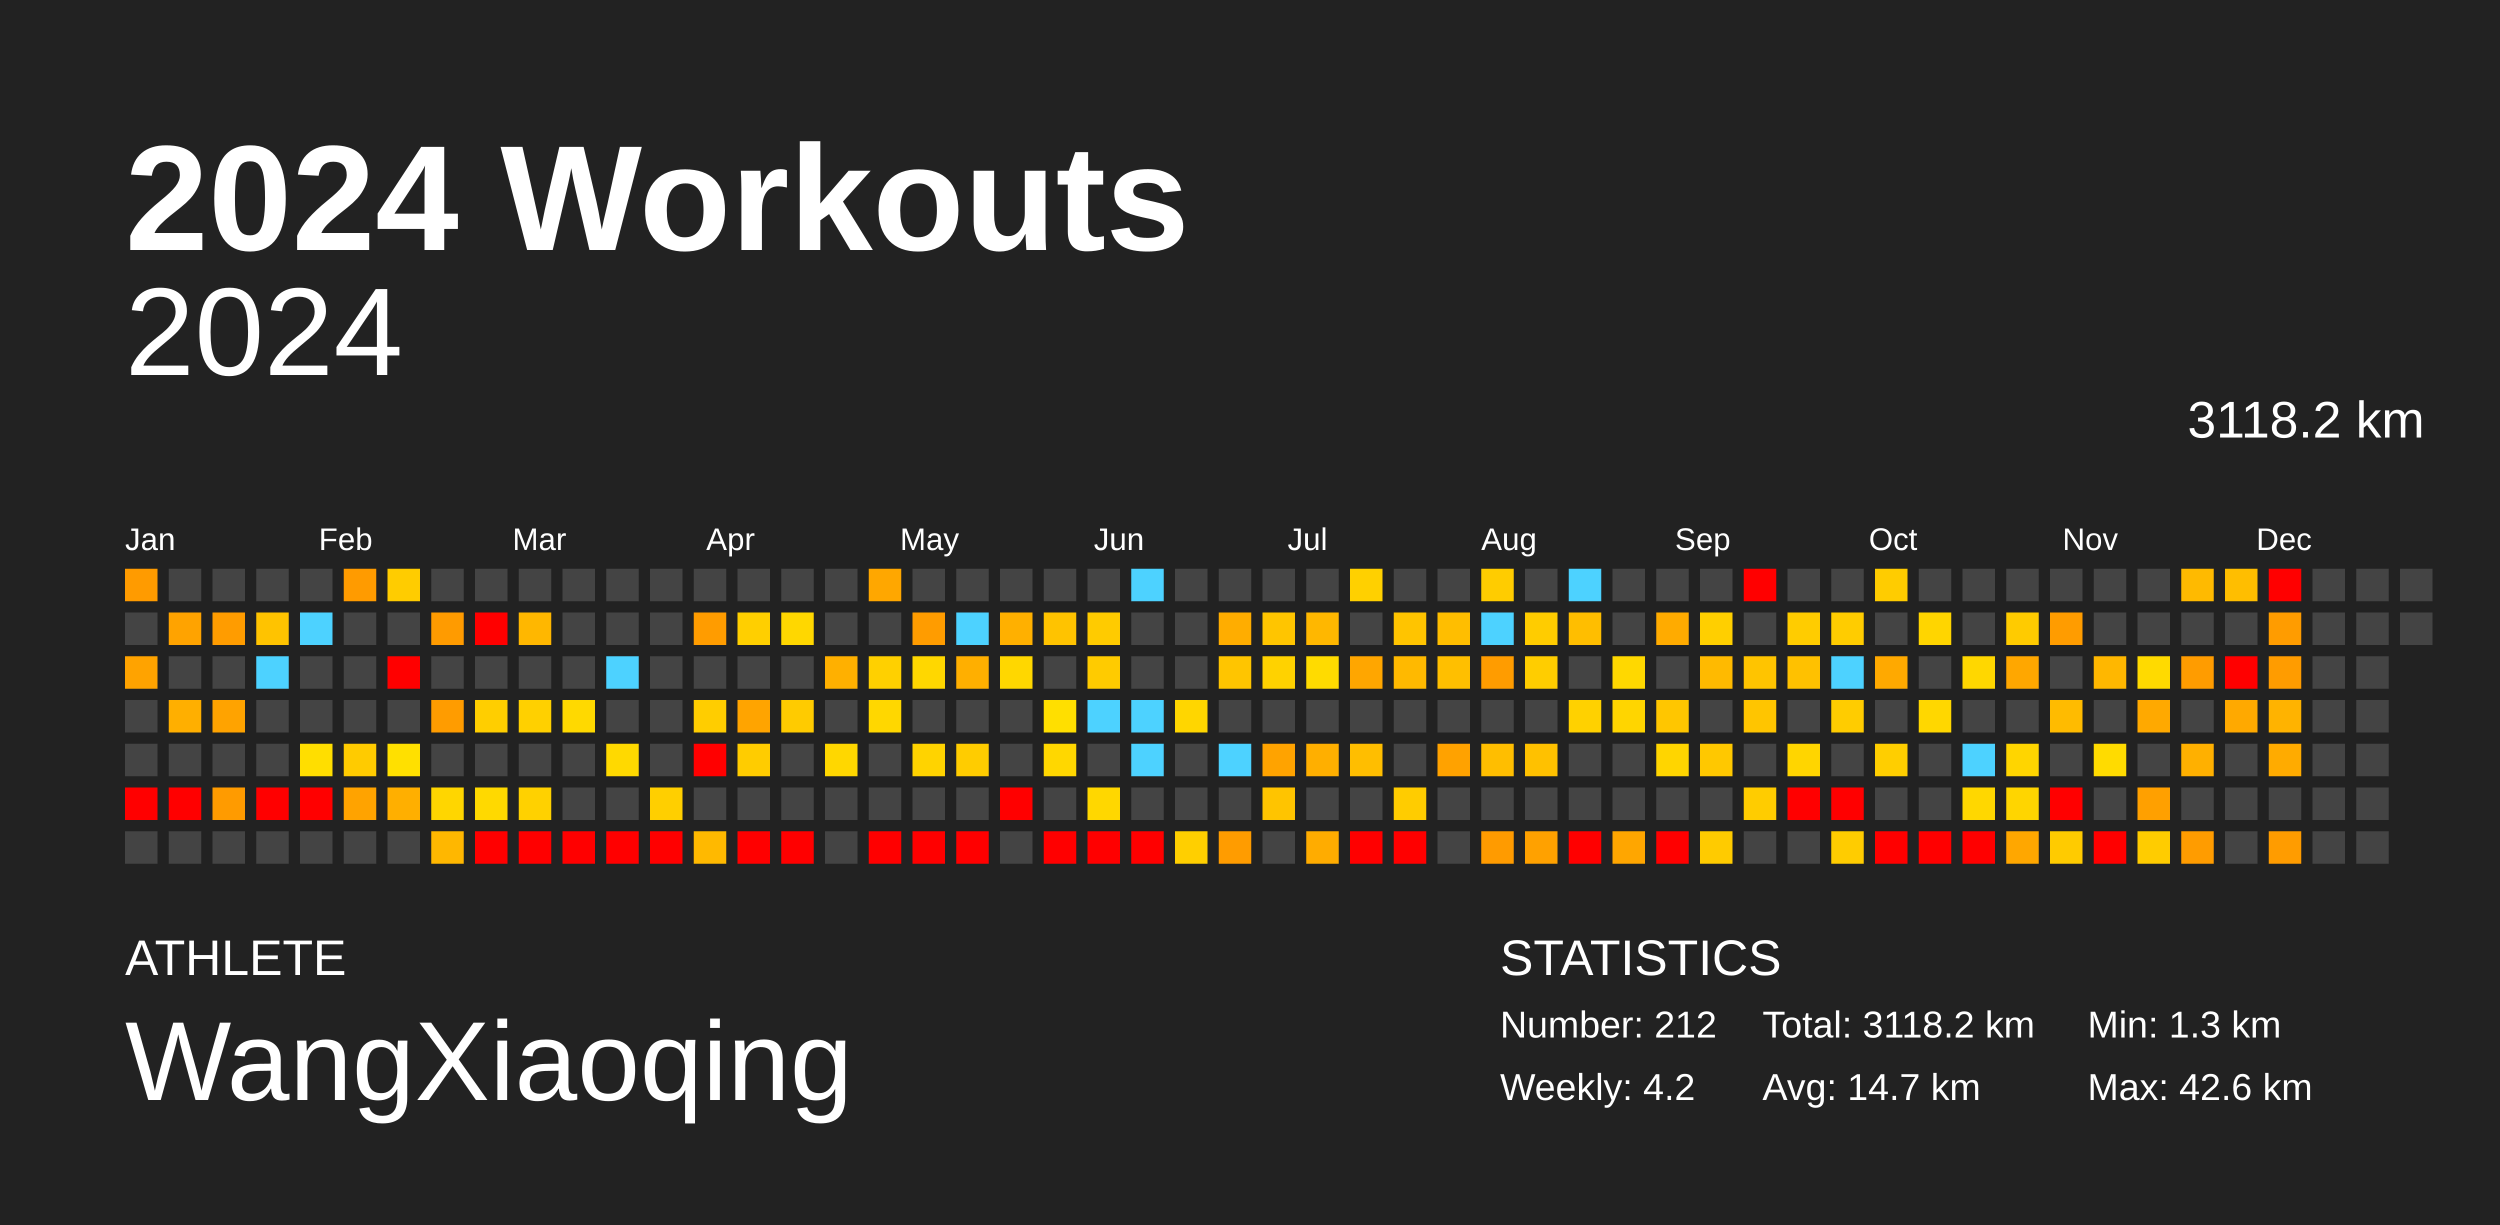
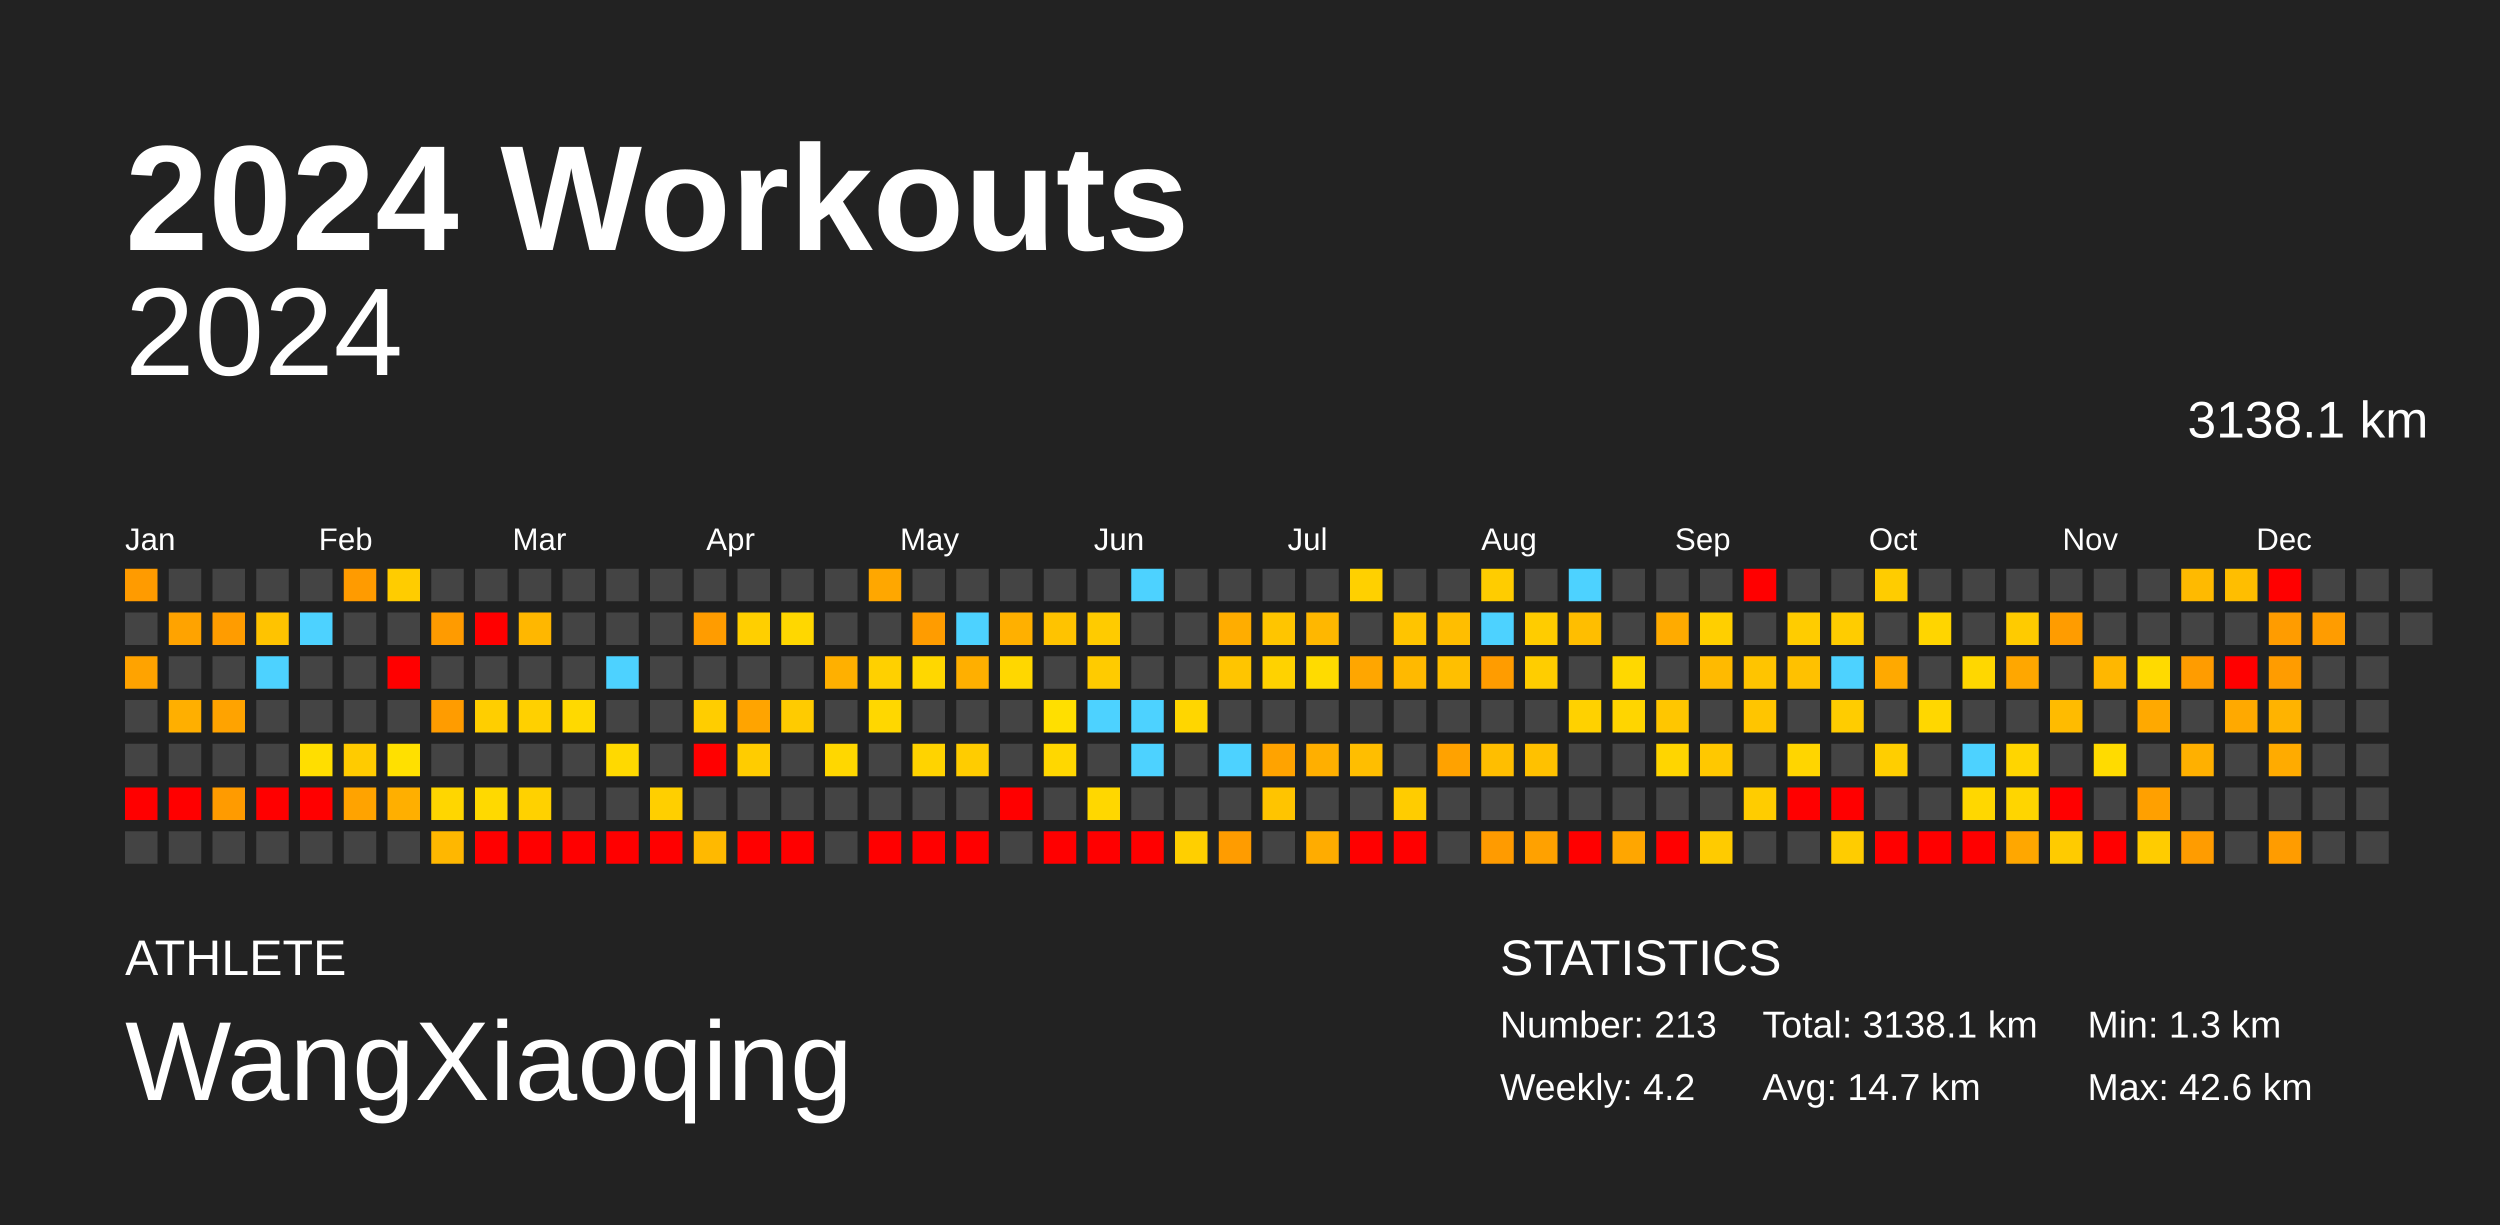
<svg xmlns="http://www.w3.org/2000/svg" baseProfile="full" height="98mm" version="1.1" viewBox="0,0,200,98" width="200mm">
  <defs />
  <rect fill="#222222" height="98" width="200" x="0" y="0" />
  <text fill="#FFFFFF" style="font-size:12px; font-family:Arial; font-weight:bold;" x="10" y="20">2024 Workouts</text>
  <text fill="#FFFFFF" style="font-size:4px; font-family:Arial" x="10" y="78">ATHLETE</text>
  <text fill="#FFFFFF" style="font-size:9px; font-family:Arial" x="10" y="88">WangXiaoqing</text>
  <text fill="#FFFFFF" style="font-size:4px; font-family:Arial" x="120" y="78">STATISTICS</text>
-   <text fill="#FFFFFF" style="font-size:3px; font-family:Arial" x="120" y="83">Number: 212</text>
+   <text fill="#FFFFFF" style="font-size:3px; font-family:Arial" x="120" y="83">Number: 213</text>
  <text fill="#FFFFFF" style="font-size:3px; font-family:Arial" x="120" y="88">Weekly: 4.2</text>
-   <text fill="#FFFFFF" style="font-size:3px; font-family:Arial" x="141" y="83">Total: 3118.2 km</text>
+   <text fill="#FFFFFF" style="font-size:3px; font-family:Arial" x="141" y="83">Total: 3138.1 km</text>
  <text fill="#FFFFFF" style="font-size:3px; font-family:Arial" x="141" y="88">Avg: 14.7 km</text>
  <text fill="#FFFFFF" style="font-size:3px; font-family:Arial" x="167" y="83">Min: 1.3 km</text>
  <text fill="#FFFFFF" style="font-size:3px; font-family:Arial" x="167" y="88">Max: 42.6 km</text>
  <text alignment-baseline="hanging" fill="#FFFFFF" style="font-size:10.0px; font-family:Arial;" x="10" y="30">2024</text>
-   <text alignment-baseline="hanging" fill="#FFFFFF" style="font-size:4.125px; font-family:Arial;" x="175" y="35">3118.2 km</text>
+   <text alignment-baseline="hanging" fill="#FFFFFF" style="font-size:4.125px; font-family:Arial;" x="175" y="35">3138.1 km</text>
  <text fill="#FFFFFF" style="font-size:2.5px; font-family:Arial" x="10.0" y="44">Jan</text>
  <text fill="#FFFFFF" style="font-size:2.5px; font-family:Arial" x="25.5" y="44">Feb</text>
  <text fill="#FFFFFF" style="font-size:2.5px; font-family:Arial" x="41.0" y="44">Mar</text>
  <text fill="#FFFFFF" style="font-size:2.5px; font-family:Arial" x="56.5" y="44">Apr</text>
  <text fill="#FFFFFF" style="font-size:2.5px; font-family:Arial" x="72.0" y="44">May</text>
  <text fill="#FFFFFF" style="font-size:2.5px; font-family:Arial" x="87.5" y="44">Jun</text>
  <text fill="#FFFFFF" style="font-size:2.5px; font-family:Arial" x="103.0" y="44">Jul</text>
  <text fill="#FFFFFF" style="font-size:2.5px; font-family:Arial" x="118.5" y="44">Aug</text>
  <text fill="#FFFFFF" style="font-size:2.5px; font-family:Arial" x="134.0" y="44">Sep</text>
  <text fill="#FFFFFF" style="font-size:2.5px; font-family:Arial" x="149.5" y="44">Oct</text>
  <text fill="#FFFFFF" style="font-size:2.5px; font-family:Arial" x="165.0" y="44">Nov</text>
  <text fill="#FFFFFF" style="font-size:2.5px; font-family:Arial" x="180.5" y="44">Dec</text>
  <rect fill="#ff9b00" height="2.6" width="2.6" x="10.0" y="45.5" />
  <rect fill="#444444" height="2.6" width="2.6" x="10.0" y="49.0" />
  <rect fill="#ffa300" height="2.6" width="2.6" x="10.0" y="52.5" />
  <rect fill="#444444" height="2.6" width="2.6" x="10.0" y="56.0" />
  <rect fill="#444444" height="2.6" width="2.6" x="10.0" y="59.5" />
  <rect fill="red" height="2.6" width="2.6" x="10.0" y="63.0" />
  <rect fill="#444444" height="2.6" width="2.6" x="10.0" y="66.5" />
  <rect fill="#444444" height="2.6" width="2.6" x="13.5" y="45.5" />
  <rect fill="#ffa300" height="2.6" width="2.6" x="13.5" y="49.0" />
  <rect fill="#444444" height="2.6" width="2.6" x="13.5" y="52.5" />
  <rect fill="#ffaf00" height="2.6" width="2.6" x="13.5" y="56.0" />
  <rect fill="#444444" height="2.6" width="2.6" x="13.5" y="59.5" />
  <rect fill="red" height="2.6" width="2.6" x="13.5" y="63.0" />
  <rect fill="#444444" height="2.6" width="2.6" x="13.5" y="66.5" />
  <rect fill="#444444" height="2.6" width="2.6" x="17.0" y="45.5" />
  <rect fill="#ff9c00" height="2.6" width="2.6" x="17.0" y="49.0" />
  <rect fill="#444444" height="2.6" width="2.6" x="17.0" y="52.5" />
  <rect fill="#ffa300" height="2.6" width="2.6" x="17.0" y="56.0" />
  <rect fill="#444444" height="2.6" width="2.6" x="17.0" y="59.5" />
  <rect fill="#ff9b00" height="2.6" width="2.6" x="17.0" y="63.0" />
  <rect fill="#444444" height="2.6" width="2.6" x="17.0" y="66.5" />
  <rect fill="#444444" height="2.6" width="2.6" x="20.5" y="45.5" />
  <rect fill="#ffc300" height="2.6" width="2.6" x="20.5" y="49.0" />
  <rect fill="#4dd2ff" height="2.6" width="2.6" x="20.5" y="52.5" />
  <rect fill="#444444" height="2.6" width="2.6" x="20.5" y="56.0" />
  <rect fill="#444444" height="2.6" width="2.6" x="20.5" y="59.5" />
  <rect fill="red" height="2.6" width="2.6" x="20.5" y="63.0" />
  <rect fill="#444444" height="2.6" width="2.6" x="20.5" y="66.5" />
  <rect fill="#444444" height="2.6" width="2.6" x="24.0" y="45.5" />
  <rect fill="#4dd2ff" height="2.6" width="2.6" x="24.0" y="49.0" />
  <rect fill="#444444" height="2.6" width="2.6" x="24.0" y="52.5" />
  <rect fill="#444444" height="2.6" width="2.6" x="24.0" y="56.0" />
  <rect fill="#ffde00" height="2.6" width="2.6" x="24.0" y="59.5" />
  <rect fill="red" height="2.6" width="2.6" x="24.0" y="63.0" />
  <rect fill="#444444" height="2.6" width="2.6" x="24.0" y="66.5" />
  <rect fill="#ff9b00" height="2.6" width="2.6" x="27.5" y="45.5" />
  <rect fill="#444444" height="2.6" width="2.6" x="27.5" y="49.0" />
  <rect fill="#444444" height="2.6" width="2.6" x="27.5" y="52.5" />
  <rect fill="#444444" height="2.6" width="2.6" x="27.5" y="56.0" />
  <rect fill="#ffcb00" height="2.6" width="2.6" x="27.5" y="59.5" />
  <rect fill="#ffa300" height="2.6" width="2.6" x="27.5" y="63.0" />
  <rect fill="#444444" height="2.6" width="2.6" x="27.5" y="66.5" />
  <rect fill="#ffcc00" height="2.6" width="2.6" x="31.0" y="45.5" />
  <rect fill="#444444" height="2.6" width="2.6" x="31.0" y="49.0" />
  <rect fill="red" height="2.6" width="2.6" x="31.0" y="52.5" />
  <rect fill="#444444" height="2.6" width="2.6" x="31.0" y="56.0" />
  <rect fill="#ffe000" height="2.6" width="2.6" x="31.0" y="59.5" />
  <rect fill="#ffaf00" height="2.6" width="2.6" x="31.0" y="63.0" />
  <rect fill="#444444" height="2.6" width="2.6" x="31.0" y="66.5" />
  <rect fill="#444444" height="2.6" width="2.6" x="34.5" y="45.5" />
  <rect fill="#ff9b00" height="2.6" width="2.6" x="34.5" y="49.0" />
  <rect fill="#444444" height="2.6" width="2.6" x="34.5" y="52.5" />
  <rect fill="#ff9c00" height="2.6" width="2.6" x="34.5" y="56.0" />
  <rect fill="#444444" height="2.6" width="2.6" x="34.5" y="59.5" />
  <rect fill="#ffd600" height="2.6" width="2.6" x="34.5" y="63.0" />
  <rect fill="#ffb700" height="2.6" width="2.6" x="34.5" y="66.5" />
  <rect fill="#444444" height="2.6" width="2.6" x="38.0" y="45.5" />
  <rect fill="red" height="2.6" width="2.6" x="38.0" y="49.0" />
  <rect fill="#444444" height="2.6" width="2.6" x="38.0" y="52.5" />
  <rect fill="#ffce00" height="2.6" width="2.6" x="38.0" y="56.0" />
  <rect fill="#444444" height="2.6" width="2.6" x="38.0" y="59.5" />
  <rect fill="#ffd900" height="2.6" width="2.6" x="38.0" y="63.0" />
  <rect fill="red" height="2.6" width="2.6" x="38.0" y="66.5" />
  <rect fill="#444444" height="2.6" width="2.6" x="41.5" y="45.5" />
  <rect fill="#ffb700" height="2.6" width="2.6" x="41.5" y="49.0" />
  <rect fill="#444444" height="2.6" width="2.6" x="41.5" y="52.5" />
  <rect fill="#ffd000" height="2.6" width="2.6" x="41.5" y="56.0" />
  <rect fill="#444444" height="2.6" width="2.6" x="41.5" y="59.5" />
  <rect fill="#ffd100" height="2.6" width="2.6" x="41.5" y="63.0" />
  <rect fill="red" height="2.6" width="2.6" x="41.5" y="66.5" />
  <rect fill="#444444" height="2.6" width="2.6" x="45.0" y="45.5" />
  <rect fill="#444444" height="2.6" width="2.6" x="45.0" y="49.0" />
  <rect fill="#444444" height="2.6" width="2.6" x="45.0" y="52.5" />
  <rect fill="#ffd900" height="2.6" width="2.6" x="45.0" y="56.0" />
  <rect fill="#444444" height="2.6" width="2.6" x="45.0" y="59.5" />
  <rect fill="#444444" height="2.6" width="2.6" x="45.0" y="63.0" />
  <rect fill="red" height="2.6" width="2.6" x="45.0" y="66.5" />
  <rect fill="#444444" height="2.6" width="2.6" x="48.5" y="45.5" />
  <rect fill="#444444" height="2.6" width="2.6" x="48.5" y="49.0" />
  <rect fill="#4dd2ff" height="2.6" width="2.6" x="48.5" y="52.5" />
  <rect fill="#444444" height="2.6" width="2.6" x="48.5" y="56.0" />
  <rect fill="#ffd900" height="2.6" width="2.6" x="48.5" y="59.5" />
  <rect fill="#444444" height="2.6" width="2.6" x="48.5" y="63.0" />
  <rect fill="red" height="2.6" width="2.6" x="48.5" y="66.5" />
  <rect fill="#444444" height="2.6" width="2.6" x="52.0" y="45.5" />
  <rect fill="#444444" height="2.6" width="2.6" x="52.0" y="49.0" />
  <rect fill="#444444" height="2.6" width="2.6" x="52.0" y="52.5" />
  <rect fill="#444444" height="2.6" width="2.6" x="52.0" y="56.0" />
  <rect fill="#444444" height="2.6" width="2.6" x="52.0" y="59.5" />
  <rect fill="#ffcf00" height="2.6" width="2.6" x="52.0" y="63.0" />
  <rect fill="red" height="2.6" width="2.6" x="52.0" y="66.5" />
  <rect fill="#444444" height="2.6" width="2.6" x="55.5" y="45.5" />
  <rect fill="#ff9c00" height="2.6" width="2.6" x="55.5" y="49.0" />
  <rect fill="#444444" height="2.6" width="2.6" x="55.5" y="52.5" />
  <rect fill="#ffcd00" height="2.6" width="2.6" x="55.5" y="56.0" />
  <rect fill="red" height="2.6" width="2.6" x="55.5" y="59.5" />
  <rect fill="#444444" height="2.6" width="2.6" x="55.5" y="63.0" />
  <rect fill="#ffb900" height="2.6" width="2.6" x="55.5" y="66.5" />
  <rect fill="#444444" height="2.6" width="2.6" x="59.0" y="45.5" />
  <rect fill="#ffcf00" height="2.6" width="2.6" x="59.0" y="49.0" />
  <rect fill="#444444" height="2.6" width="2.6" x="59.0" y="52.5" />
  <rect fill="#ffa400" height="2.6" width="2.6" x="59.0" y="56.0" />
  <rect fill="#ffcc00" height="2.6" width="2.6" x="59.0" y="59.5" />
  <rect fill="#444444" height="2.6" width="2.6" x="59.0" y="63.0" />
  <rect fill="red" height="2.6" width="2.6" x="59.0" y="66.5" />
  <rect fill="#444444" height="2.6" width="2.6" x="62.5" y="45.5" />
  <rect fill="#ffd700" height="2.6" width="2.6" x="62.5" y="49.0" />
  <rect fill="#444444" height="2.6" width="2.6" x="62.5" y="52.5" />
  <rect fill="#ffcb00" height="2.6" width="2.6" x="62.5" y="56.0" />
  <rect fill="#444444" height="2.6" width="2.6" x="62.5" y="59.5" />
  <rect fill="#444444" height="2.6" width="2.6" x="62.5" y="63.0" />
  <rect fill="red" height="2.6" width="2.6" x="62.5" y="66.5" />
  <rect fill="#444444" height="2.6" width="2.6" x="66.0" y="45.5" />
  <rect fill="#444444" height="2.6" width="2.6" x="66.0" y="49.0" />
  <rect fill="#ffb000" height="2.6" width="2.6" x="66.0" y="52.5" />
  <rect fill="#444444" height="2.6" width="2.6" x="66.0" y="56.0" />
  <rect fill="#ffd700" height="2.6" width="2.6" x="66.0" y="59.5" />
  <rect fill="#444444" height="2.6" width="2.6" x="66.0" y="63.0" />
  <rect fill="#444444" height="2.6" width="2.6" x="66.0" y="66.5" />
  <rect fill="#ffa700" height="2.6" width="2.6" x="69.5" y="45.5" />
  <rect fill="#444444" height="2.6" width="2.6" x="69.5" y="49.0" />
  <rect fill="#ffd000" height="2.6" width="2.6" x="69.5" y="52.5" />
  <rect fill="#ffd700" height="2.6" width="2.6" x="69.5" y="56.0" />
  <rect fill="#444444" height="2.6" width="2.6" x="69.5" y="59.5" />
  <rect fill="#444444" height="2.6" width="2.6" x="69.5" y="63.0" />
  <rect fill="red" height="2.6" width="2.6" x="69.5" y="66.5" />
  <rect fill="#444444" height="2.6" width="2.6" x="73.0" y="45.5" />
  <rect fill="#ff9c00" height="2.6" width="2.6" x="73.0" y="49.0" />
  <rect fill="#ffd700" height="2.6" width="2.6" x="73.0" y="52.5" />
  <rect fill="#444444" height="2.6" width="2.6" x="73.0" y="56.0" />
  <rect fill="#ffd300" height="2.6" width="2.6" x="73.0" y="59.5" />
  <rect fill="#444444" height="2.6" width="2.6" x="73.0" y="63.0" />
  <rect fill="red" height="2.6" width="2.6" x="73.0" y="66.5" />
  <rect fill="#444444" height="2.6" width="2.6" x="76.5" y="45.5" />
  <rect fill="#4dd2ff" height="2.6" width="2.6" x="76.5" y="49.0" />
  <rect fill="#ffaf00" height="2.6" width="2.6" x="76.5" y="52.5" />
  <rect fill="#444444" height="2.6" width="2.6" x="76.5" y="56.0" />
  <rect fill="#ffcc00" height="2.6" width="2.6" x="76.5" y="59.5" />
  <rect fill="#444444" height="2.6" width="2.6" x="76.5" y="63.0" />
  <rect fill="red" height="2.6" width="2.6" x="76.5" y="66.5" />
  <rect fill="#444444" height="2.6" width="2.6" x="80.0" y="45.5" />
  <rect fill="#ffb000" height="2.6" width="2.6" x="80.0" y="49.0" />
  <rect fill="#ffd700" height="2.6" width="2.6" x="80.0" y="52.5" />
  <rect fill="#444444" height="2.6" width="2.6" x="80.0" y="56.0" />
  <rect fill="#444444" height="2.6" width="2.6" x="80.0" y="59.5" />
  <rect fill="red" height="2.6" width="2.6" x="80.0" y="63.0" />
  <rect fill="#444444" height="2.6" width="2.6" x="80.0" y="66.5" />
  <rect fill="#444444" height="2.6" width="2.6" x="83.5" y="45.5" />
  <rect fill="#ffc300" height="2.6" width="2.6" x="83.5" y="49.0" />
  <rect fill="#444444" height="2.6" width="2.6" x="83.5" y="52.5" />
  <rect fill="#ffdf00" height="2.6" width="2.6" x="83.5" y="56.0" />
  <rect fill="#ffd700" height="2.6" width="2.6" x="83.5" y="59.5" />
  <rect fill="#444444" height="2.6" width="2.6" x="83.5" y="63.0" />
  <rect fill="red" height="2.6" width="2.6" x="83.5" y="66.5" />
  <rect fill="#444444" height="2.6" width="2.6" x="87.0" y="45.5" />
  <rect fill="#ffcb00" height="2.6" width="2.6" x="87.0" y="49.0" />
  <rect fill="#ffcb00" height="2.6" width="2.6" x="87.0" y="52.5" />
  <rect fill="#4dd2ff" height="2.6" width="2.6" x="87.0" y="56.0" />
  <rect fill="#444444" height="2.6" width="2.6" x="87.0" y="59.5" />
  <rect fill="#ffd700" height="2.6" width="2.6" x="87.0" y="63.0" />
  <rect fill="red" height="2.6" width="2.6" x="87.0" y="66.5" />
  <rect fill="#4dd2ff" height="2.6" width="2.6" x="90.5" y="45.5" />
  <rect fill="#444444" height="2.6" width="2.6" x="90.5" y="49.0" />
  <rect fill="#444444" height="2.6" width="2.6" x="90.5" y="52.5" />
  <rect fill="#4dd2ff" height="2.6" width="2.6" x="90.5" y="56.0" />
  <rect fill="#4dd2ff" height="2.6" width="2.6" x="90.5" y="59.5" />
  <rect fill="#444444" height="2.6" width="2.6" x="90.5" y="63.0" />
  <rect fill="red" height="2.6" width="2.6" x="90.5" y="66.5" />
  <rect fill="#444444" height="2.6" width="2.6" x="94.0" y="45.5" />
  <rect fill="#444444" height="2.6" width="2.6" x="94.0" y="49.0" />
  <rect fill="#444444" height="2.6" width="2.6" x="94.0" y="52.5" />
  <rect fill="#ffd600" height="2.6" width="2.6" x="94.0" y="56.0" />
  <rect fill="#444444" height="2.6" width="2.6" x="94.0" y="59.5" />
  <rect fill="#444444" height="2.6" width="2.6" x="94.0" y="63.0" />
  <rect fill="#ffcf00" height="2.6" width="2.6" x="94.0" y="66.5" />
  <rect fill="#444444" height="2.6" width="2.6" x="97.5" y="45.5" />
  <rect fill="#ffad00" height="2.6" width="2.6" x="97.5" y="49.0" />
  <rect fill="#ffc500" height="2.6" width="2.6" x="97.5" y="52.5" />
  <rect fill="#444444" height="2.6" width="2.6" x="97.5" y="56.0" />
  <rect fill="#4dd2ff" height="2.6" width="2.6" x="97.5" y="59.5" />
  <rect fill="#444444" height="2.6" width="2.6" x="97.5" y="63.0" />
  <rect fill="#ff9c00" height="2.6" width="2.6" x="97.5" y="66.5" />
  <rect fill="#444444" height="2.6" width="2.6" x="101.0" y="45.5" />
  <rect fill="#ffc500" height="2.6" width="2.6" x="101.0" y="49.0" />
  <rect fill="#ffd200" height="2.6" width="2.6" x="101.0" y="52.5" />
  <rect fill="#444444" height="2.6" width="2.6" x="101.0" y="56.0" />
  <rect fill="#ffa300" height="2.6" width="2.6" x="101.0" y="59.5" />
  <rect fill="#ffc400" height="2.6" width="2.6" x="101.0" y="63.0" />
  <rect fill="#444444" height="2.6" width="2.6" x="101.0" y="66.5" />
  <rect fill="#444444" height="2.6" width="2.6" x="104.5" y="45.5" />
  <rect fill="#ffb700" height="2.6" width="2.6" x="104.5" y="49.0" />
  <rect fill="#ffdb00" height="2.6" width="2.6" x="104.5" y="52.5" />
  <rect fill="#444444" height="2.6" width="2.6" x="104.5" y="56.0" />
  <rect fill="#ffaf00" height="2.6" width="2.6" x="104.5" y="59.5" />
  <rect fill="#444444" height="2.6" width="2.6" x="104.5" y="63.0" />
  <rect fill="#ffac00" height="2.6" width="2.6" x="104.5" y="66.5" />
  <rect fill="#ffd000" height="2.6" width="2.6" x="108.0" y="45.5" />
  <rect fill="#444444" height="2.6" width="2.6" x="108.0" y="49.0" />
  <rect fill="#ffa600" height="2.6" width="2.6" x="108.0" y="52.5" />
  <rect fill="#444444" height="2.6" width="2.6" x="108.0" y="56.0" />
  <rect fill="#ffbe00" height="2.6" width="2.6" x="108.0" y="59.5" />
  <rect fill="#444444" height="2.6" width="2.6" x="108.0" y="63.0" />
  <rect fill="red" height="2.6" width="2.6" x="108.0" y="66.5" />
  <rect fill="#444444" height="2.6" width="2.6" x="111.5" y="45.5" />
  <rect fill="#ffc400" height="2.6" width="2.6" x="111.5" y="49.0" />
  <rect fill="#ffb900" height="2.6" width="2.6" x="111.5" y="52.5" />
  <rect fill="#444444" height="2.6" width="2.6" x="111.5" y="56.0" />
  <rect fill="#444444" height="2.6" width="2.6" x="111.5" y="59.5" />
  <rect fill="#ffcc00" height="2.6" width="2.6" x="111.5" y="63.0" />
  <rect fill="red" height="2.6" width="2.6" x="111.5" y="66.5" />
  <rect fill="#444444" height="2.6" width="2.6" x="115.0" y="45.5" />
  <rect fill="#ffbe00" height="2.6" width="2.6" x="115.0" y="49.0" />
  <rect fill="#ffbf00" height="2.6" width="2.6" x="115.0" y="52.5" />
  <rect fill="#444444" height="2.6" width="2.6" x="115.0" y="56.0" />
  <rect fill="#ffa200" height="2.6" width="2.6" x="115.0" y="59.5" />
  <rect fill="#444444" height="2.6" width="2.6" x="115.0" y="63.0" />
  <rect fill="#444444" height="2.6" width="2.6" x="115.0" y="66.5" />
  <rect fill="#ffcc00" height="2.6" width="2.6" x="118.5" y="45.5" />
  <rect fill="#4dd2ff" height="2.6" width="2.6" x="118.5" y="49.0" />
  <rect fill="#ff9c00" height="2.6" width="2.6" x="118.5" y="52.5" />
  <rect fill="#444444" height="2.6" width="2.6" x="118.5" y="56.0" />
  <rect fill="#ffbe00" height="2.6" width="2.6" x="118.5" y="59.5" />
  <rect fill="#444444" height="2.6" width="2.6" x="118.5" y="63.0" />
  <rect fill="#ff9b00" height="2.6" width="2.6" x="118.5" y="66.5" />
  <rect fill="#444444" height="2.6" width="2.6" x="122.0" y="45.5" />
  <rect fill="#ffcc00" height="2.6" width="2.6" x="122.0" y="49.0" />
  <rect fill="#ffcd00" height="2.6" width="2.6" x="122.0" y="52.5" />
  <rect fill="#444444" height="2.6" width="2.6" x="122.0" y="56.0" />
  <rect fill="#ffc100" height="2.6" width="2.6" x="122.0" y="59.5" />
  <rect fill="#444444" height="2.6" width="2.6" x="122.0" y="63.0" />
  <rect fill="#ffa100" height="2.6" width="2.6" x="122.0" y="66.5" />
  <rect fill="#4dd2ff" height="2.6" width="2.6" x="125.5" y="45.5" />
  <rect fill="#ffbe00" height="2.6" width="2.6" x="125.5" y="49.0" />
  <rect fill="#444444" height="2.6" width="2.6" x="125.5" y="52.5" />
  <rect fill="#ffd100" height="2.6" width="2.6" x="125.5" y="56.0" />
  <rect fill="#444444" height="2.6" width="2.6" x="125.5" y="59.5" />
  <rect fill="#444444" height="2.6" width="2.6" x="125.5" y="63.0" />
  <rect fill="red" height="2.6" width="2.6" x="125.5" y="66.5" />
  <rect fill="#444444" height="2.6" width="2.6" x="129.0" y="45.5" />
  <rect fill="#444444" height="2.6" width="2.6" x="129.0" y="49.0" />
  <rect fill="#ffd800" height="2.6" width="2.6" x="129.0" y="52.5" />
  <rect fill="#ffd500" height="2.6" width="2.6" x="129.0" y="56.0" />
  <rect fill="#444444" height="2.6" width="2.6" x="129.0" y="59.5" />
  <rect fill="#444444" height="2.6" width="2.6" x="129.0" y="63.0" />
  <rect fill="#ffa600" height="2.6" width="2.6" x="129.0" y="66.5" />
  <rect fill="#444444" height="2.6" width="2.6" x="132.5" y="45.5" />
  <rect fill="#ffab00" height="2.6" width="2.6" x="132.5" y="49.0" />
  <rect fill="#444444" height="2.6" width="2.6" x="132.5" y="52.5" />
  <rect fill="#ffc600" height="2.6" width="2.6" x="132.5" y="56.0" />
  <rect fill="#ffd500" height="2.6" width="2.6" x="132.5" y="59.5" />
  <rect fill="#444444" height="2.6" width="2.6" x="132.5" y="63.0" />
  <rect fill="red" height="2.6" width="2.6" x="132.5" y="66.5" />
  <rect fill="#444444" height="2.6" width="2.6" x="136.0" y="45.5" />
  <rect fill="#ffcf00" height="2.6" width="2.6" x="136.0" y="49.0" />
  <rect fill="#ffba00" height="2.6" width="2.6" x="136.0" y="52.5" />
  <rect fill="#444444" height="2.6" width="2.6" x="136.0" y="56.0" />
  <rect fill="#ffc800" height="2.6" width="2.6" x="136.0" y="59.5" />
  <rect fill="#444444" height="2.6" width="2.6" x="136.0" y="63.0" />
  <rect fill="#ffcb00" height="2.6" width="2.6" x="136.0" y="66.5" />
  <rect fill="red" height="2.6" width="2.6" x="139.5" y="45.5" />
  <rect fill="#444444" height="2.6" width="2.6" x="139.5" y="49.0" />
  <rect fill="#ffc400" height="2.6" width="2.6" x="139.5" y="52.5" />
  <rect fill="#ffc500" height="2.6" width="2.6" x="139.5" y="56.0" />
  <rect fill="#444444" height="2.6" width="2.6" x="139.5" y="59.5" />
  <rect fill="#ffcc00" height="2.6" width="2.6" x="139.5" y="63.0" />
  <rect fill="#444444" height="2.6" width="2.6" x="139.5" y="66.5" />
  <rect fill="#444444" height="2.6" width="2.6" x="143.0" y="45.5" />
  <rect fill="#ffcc00" height="2.6" width="2.6" x="143.0" y="49.0" />
  <rect fill="#ffc100" height="2.6" width="2.6" x="143.0" y="52.5" />
  <rect fill="#444444" height="2.6" width="2.6" x="143.0" y="56.0" />
  <rect fill="#ffd500" height="2.6" width="2.6" x="143.0" y="59.5" />
  <rect fill="red" height="2.6" width="2.6" x="143.0" y="63.0" />
  <rect fill="#444444" height="2.6" width="2.6" x="143.0" y="66.5" />
  <rect fill="#444444" height="2.6" width="2.6" x="146.5" y="45.5" />
  <rect fill="#ffcc00" height="2.6" width="2.6" x="146.5" y="49.0" />
  <rect fill="#4dd2ff" height="2.6" width="2.6" x="146.5" y="52.5" />
  <rect fill="#ffcc00" height="2.6" width="2.6" x="146.5" y="56.0" />
  <rect fill="#444444" height="2.6" width="2.6" x="146.5" y="59.5" />
  <rect fill="red" height="2.6" width="2.6" x="146.5" y="63.0" />
  <rect fill="#ffcc00" height="2.6" width="2.6" x="146.5" y="66.5" />
  <rect fill="#ffcc00" height="2.6" width="2.6" x="150.0" y="45.5" />
  <rect fill="#444444" height="2.6" width="2.6" x="150.0" y="49.0" />
  <rect fill="#ffa900" height="2.6" width="2.6" x="150.0" y="52.5" />
  <rect fill="#444444" height="2.6" width="2.6" x="150.0" y="56.0" />
  <rect fill="#ffce00" height="2.6" width="2.6" x="150.0" y="59.5" />
  <rect fill="#444444" height="2.6" width="2.6" x="150.0" y="63.0" />
  <rect fill="red" height="2.6" width="2.6" x="150.0" y="66.5" />
  <rect fill="#444444" height="2.6" width="2.6" x="153.5" y="45.5" />
  <rect fill="#ffd500" height="2.6" width="2.6" x="153.5" y="49.0" />
  <rect fill="#444444" height="2.6" width="2.6" x="153.5" y="52.5" />
  <rect fill="#ffd700" height="2.6" width="2.6" x="153.5" y="56.0" />
  <rect fill="#444444" height="2.6" width="2.6" x="153.5" y="59.5" />
  <rect fill="#444444" height="2.6" width="2.6" x="153.5" y="63.0" />
  <rect fill="red" height="2.6" width="2.6" x="153.5" y="66.5" />
  <rect fill="#444444" height="2.6" width="2.6" x="157.0" y="45.5" />
  <rect fill="#444444" height="2.6" width="2.6" x="157.0" y="49.0" />
  <rect fill="#ffd700" height="2.6" width="2.6" x="157.0" y="52.5" />
  <rect fill="#444444" height="2.6" width="2.6" x="157.0" y="56.0" />
  <rect fill="#4dd2ff" height="2.6" width="2.6" x="157.0" y="59.5" />
  <rect fill="#ffd700" height="2.6" width="2.6" x="157.0" y="63.0" />
  <rect fill="red" height="2.6" width="2.6" x="157.0" y="66.5" />
  <rect fill="#444444" height="2.6" width="2.6" x="160.5" y="45.5" />
  <rect fill="#ffcb00" height="2.6" width="2.6" x="160.5" y="49.0" />
  <rect fill="#ffa700" height="2.6" width="2.6" x="160.5" y="52.5" />
  <rect fill="#444444" height="2.6" width="2.6" x="160.5" y="56.0" />
  <rect fill="#ffd500" height="2.6" width="2.6" x="160.5" y="59.5" />
  <rect fill="#ffd500" height="2.6" width="2.6" x="160.5" y="63.0" />
  <rect fill="#ffa700" height="2.6" width="2.6" x="160.5" y="66.5" />
  <rect fill="#444444" height="2.6" width="2.6" x="164.0" y="45.5" />
  <rect fill="#ff9c00" height="2.6" width="2.6" x="164.0" y="49.0" />
  <rect fill="#444444" height="2.6" width="2.6" x="164.0" y="52.5" />
  <rect fill="#ffbb00" height="2.6" width="2.6" x="164.0" y="56.0" />
  <rect fill="#444444" height="2.6" width="2.6" x="164.0" y="59.5" />
  <rect fill="red" height="2.6" width="2.6" x="164.0" y="63.0" />
  <rect fill="#ffcb00" height="2.6" width="2.6" x="164.0" y="66.5" />
  <rect fill="#444444" height="2.6" width="2.6" x="167.5" y="45.5" />
  <rect fill="#444444" height="2.6" width="2.6" x="167.5" y="49.0" />
  <rect fill="#ffb700" height="2.6" width="2.6" x="167.5" y="52.5" />
  <rect fill="#444444" height="2.6" width="2.6" x="167.5" y="56.0" />
  <rect fill="#ffdb00" height="2.6" width="2.6" x="167.5" y="59.5" />
  <rect fill="#444444" height="2.6" width="2.6" x="167.5" y="63.0" />
  <rect fill="red" height="2.6" width="2.6" x="167.5" y="66.5" />
  <rect fill="#444444" height="2.6" width="2.6" x="171.0" y="45.5" />
  <rect fill="#444444" height="2.6" width="2.6" x="171.0" y="49.0" />
  <rect fill="#ffda00" height="2.6" width="2.6" x="171.0" y="52.5" />
  <rect fill="#ffa900" height="2.6" width="2.6" x="171.0" y="56.0" />
  <rect fill="#444444" height="2.6" width="2.6" x="171.0" y="59.5" />
  <rect fill="#ffa000" height="2.6" width="2.6" x="171.0" y="63.0" />
  <rect fill="#ffcc00" height="2.6" width="2.6" x="171.0" y="66.5" />
  <rect fill="#ffba00" height="2.6" width="2.6" x="174.5" y="45.5" />
  <rect fill="#444444" height="2.6" width="2.6" x="174.5" y="49.0" />
  <rect fill="#ff9c00" height="2.6" width="2.6" x="174.5" y="52.5" />
  <rect fill="#444444" height="2.6" width="2.6" x="174.5" y="56.0" />
  <rect fill="#ffb000" height="2.6" width="2.6" x="174.5" y="59.5" />
  <rect fill="#444444" height="2.6" width="2.6" x="174.5" y="63.0" />
  <rect fill="#ff9c00" height="2.6" width="2.6" x="174.5" y="66.5" />
  <rect fill="#ffbe00" height="2.6" width="2.6" x="178.0" y="45.5" />
  <rect fill="#444444" height="2.6" width="2.6" x="178.0" y="49.0" />
  <rect fill="red" height="2.6" width="2.6" x="178.0" y="52.5" />
  <rect fill="#ffa900" height="2.6" width="2.6" x="178.0" y="56.0" />
  <rect fill="#444444" height="2.6" width="2.6" x="178.0" y="59.5" />
  <rect fill="#444444" height="2.6" width="2.6" x="178.0" y="63.0" />
  <rect fill="#444444" height="2.6" width="2.6" x="178.0" y="66.5" />
  <rect fill="red" height="2.6" width="2.6" x="181.5" y="45.5" />
  <rect fill="#ff9c00" height="2.6" width="2.6" x="181.5" y="49.0" />
  <rect fill="#ff9c00" height="2.6" width="2.6" x="181.5" y="52.5" />
  <rect fill="#ffb300" height="2.6" width="2.6" x="181.5" y="56.0" />
  <rect fill="#ffab00" height="2.6" width="2.6" x="181.5" y="59.5" />
  <rect fill="#444444" height="2.6" width="2.6" x="181.5" y="63.0" />
  <rect fill="#ff9c00" height="2.6" width="2.6" x="181.5" y="66.5" />
  <rect fill="#444444" height="2.6" width="2.6" x="185.0" y="45.5" />
-   <rect fill="#444444" height="2.6" width="2.6" x="185.0" y="49.0" />
+   <rect fill="#ff9c00" height="2.6" width="2.6" x="185.0" y="49.0" />
  <rect fill="#444444" height="2.6" width="2.6" x="185.0" y="52.5" />
  <rect fill="#444444" height="2.6" width="2.6" x="185.0" y="56.0" />
  <rect fill="#444444" height="2.6" width="2.6" x="185.0" y="59.5" />
  <rect fill="#444444" height="2.6" width="2.6" x="185.0" y="63.0" />
  <rect fill="#444444" height="2.6" width="2.6" x="185.0" y="66.5" />
  <rect fill="#444444" height="2.6" width="2.6" x="188.5" y="45.5" />
  <rect fill="#444444" height="2.6" width="2.6" x="188.5" y="49.0" />
  <rect fill="#444444" height="2.6" width="2.6" x="188.5" y="52.5" />
  <rect fill="#444444" height="2.6" width="2.6" x="188.5" y="56.0" />
  <rect fill="#444444" height="2.6" width="2.6" x="188.5" y="59.5" />
  <rect fill="#444444" height="2.6" width="2.6" x="188.5" y="63.0" />
  <rect fill="#444444" height="2.6" width="2.6" x="188.5" y="66.5" />
  <rect fill="#444444" height="2.6" width="2.6" x="192.0" y="45.5" />
  <rect fill="#444444" height="2.6" width="2.6" x="192.0" y="49.0" />
</svg>
